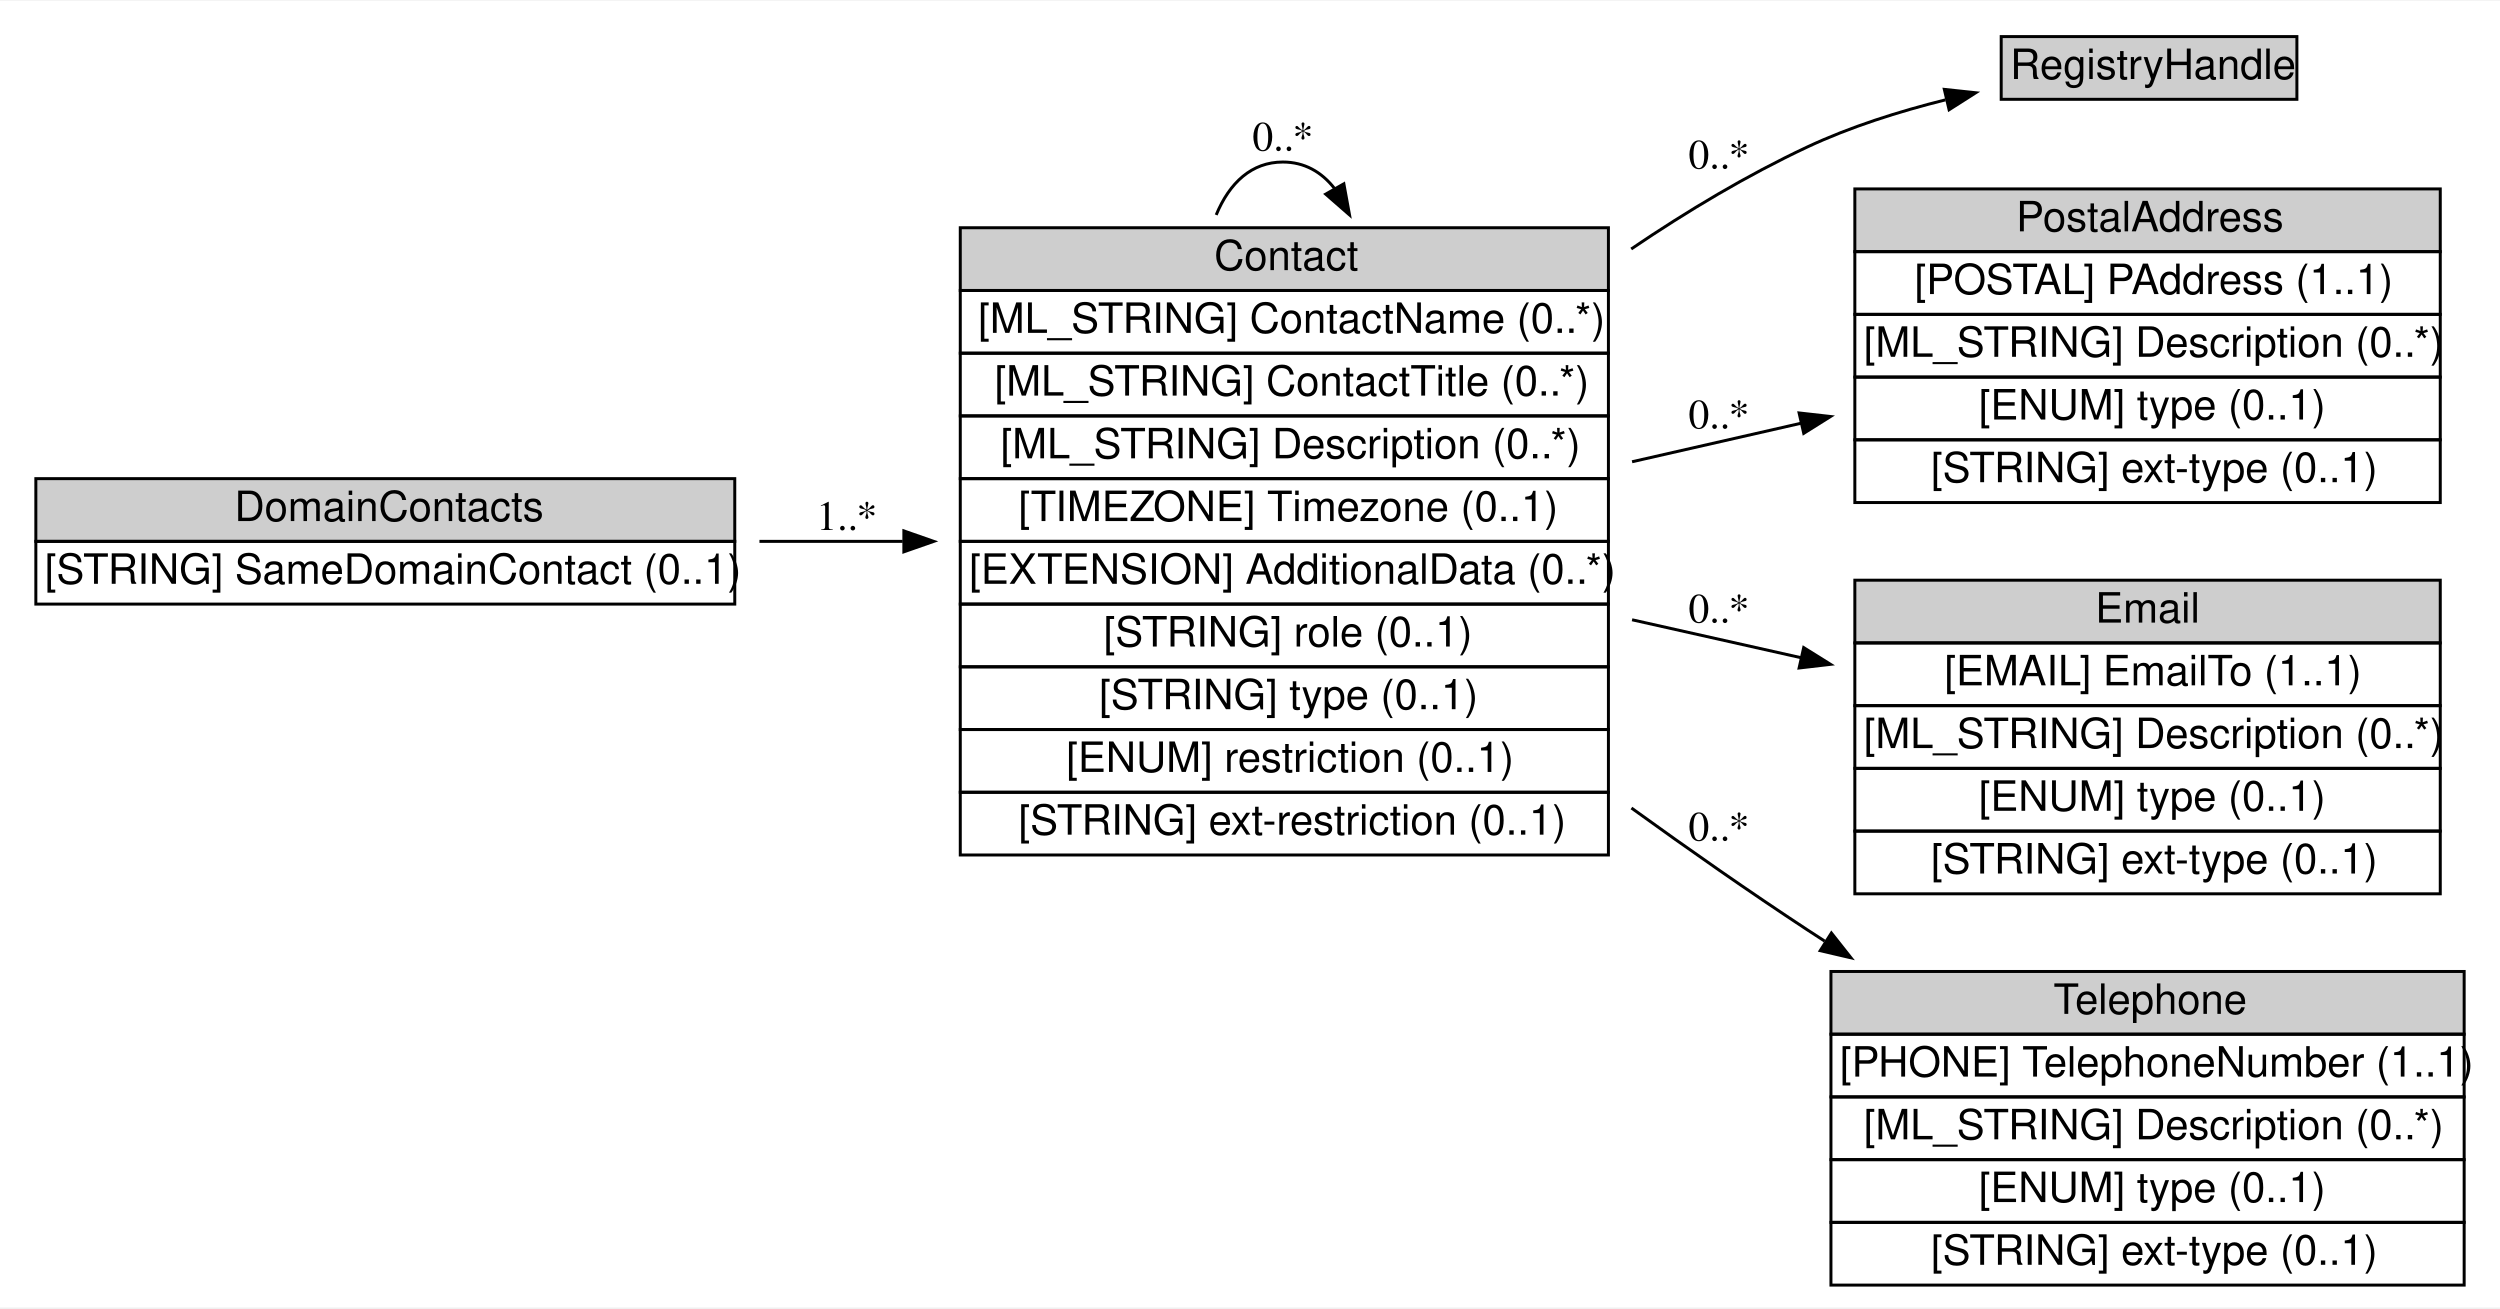
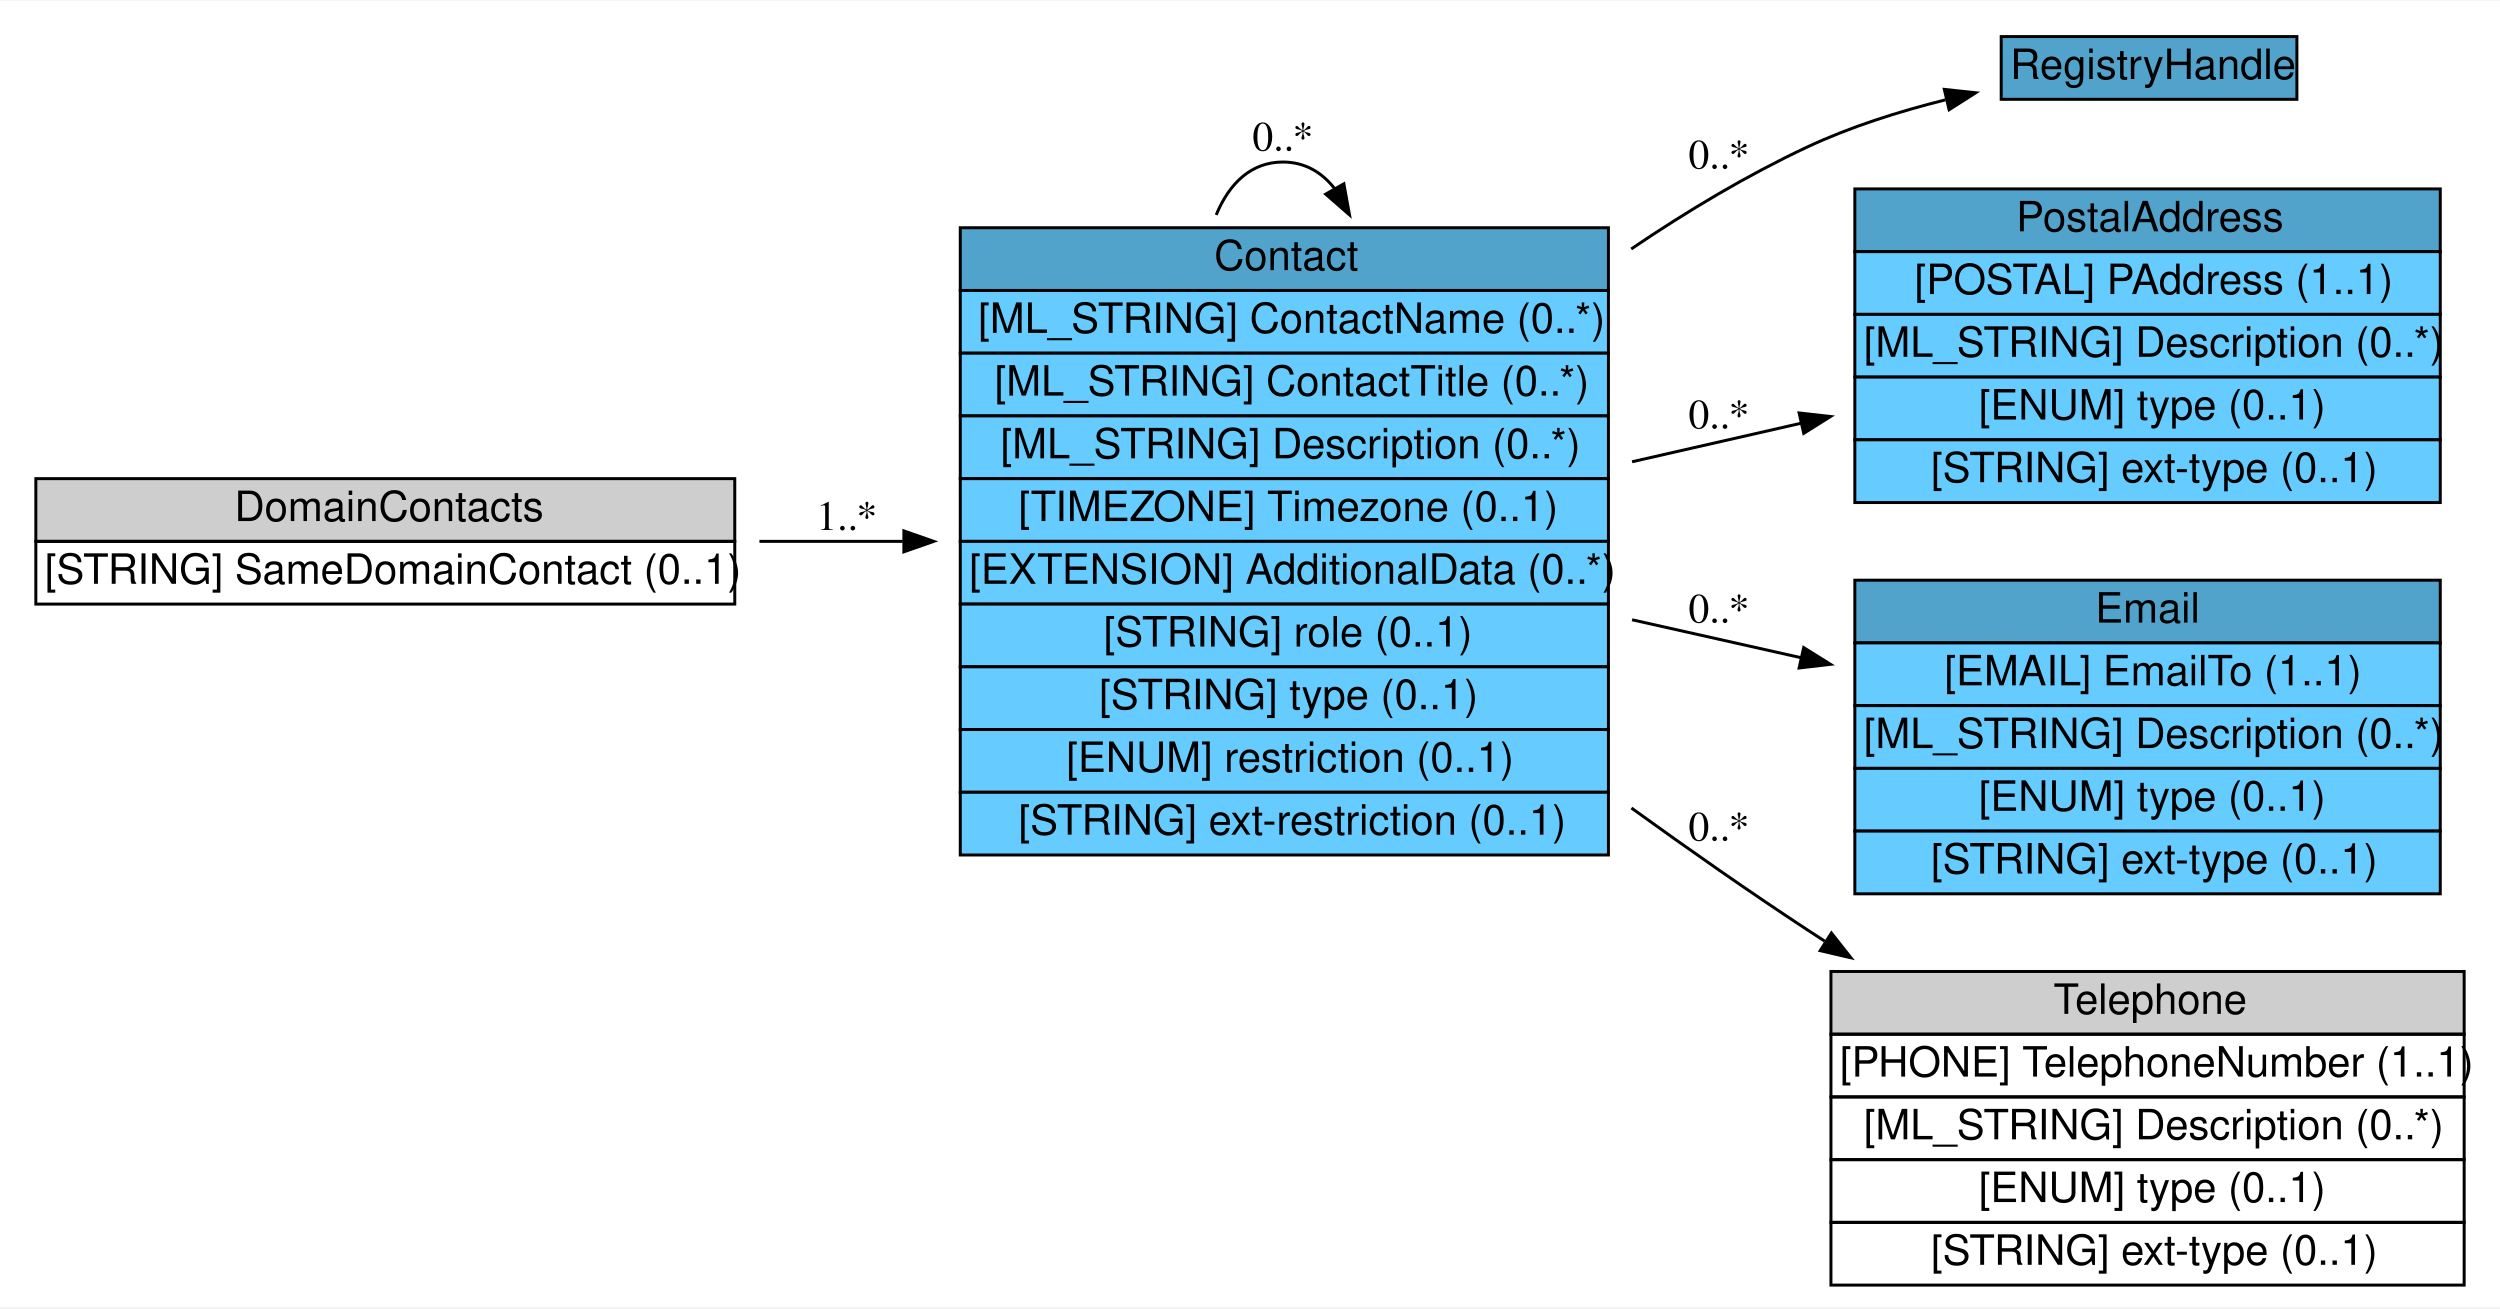
<svg xmlns="http://www.w3.org/2000/svg" xmlns:xlink="http://www.w3.org/1999/xlink" width="837pt" height="438pt" viewBox="0.00 0.00 837.00 437.50">
  <g id="graph0" class="graph" transform="scale(1 1) rotate(0) translate(4 433.5)">
    <polygon fill="#ffffff" stroke="transparent" points="-4,4 -4,-433.5 833,-433.5 833,4 -4,4" />
    <g id="node1" class="node">
      <g id="a_node1_0">
        <a xlink:href="/html/IODEFv2/DomainContacts.html" xlink:title="The DomainContacts class describes the contact information for a given domain provided either by the registrar or through a whois query. ">
          <polygon fill="#cecece" stroke="transparent" points="8,-252.5 8,-273.5 242,-273.5 242,-252.5 8,-252.5" />
          <polygon fill="none" stroke="#000000" points="8,-252.5 8,-273.5 242,-273.5 242,-252.5 8,-252.5" />
          <text text-anchor="start" x="74.5" y="-259.3" font-family="Nimbus Sans L" font-size="14.00" fill="#000000">DomainContacts</text>
        </a>
      </g>
      <g id="a_node1_1">
        <a xlink:href="/html/IODEFv2/DomainContacts.html" xlink:title="A domain name already cited in this document or through previous exchange that contains the identical contact information as the domain name in question.  The domain contact information associated with this domain should be used instead of an explicit definition with the Contact class.">
          <polygon fill="none" stroke="#000000" points="8,-231.5 8,-252.5 242,-252.5 242,-231.5 8,-231.5" />
          <text text-anchor="start" x="11" y="-238.3" font-family="Nimbus Sans L" font-size="14.00" fill="#000000">[STRING] SameDomainContact (0..1)</text>
        </a>
      </g>
    </g>
    <g id="node2" class="node">
      <g id="a_node2_2">
        <a xlink:href="/html/IODEFv2/Contact.html" xlink:title="The Contact class describes contact information for organizations and personnel involved in the incident. This class allows for the naming of the involved party, specifying contact information for them, and identifying their role in the incident. ">
-           <polygon fill="#cecece" stroke="transparent" points="317.5,-336.5 317.5,-357.5 534.5,-357.5 534.5,-336.5 317.5,-336.5" />
+           <polygon fill="#52a3cc" stroke="transparent" points="317.5,-336.5 317.5,-357.5 534.5,-357.5 534.5,-336.5 317.5,-336.5" />
          <polygon fill="none" stroke="#000000" points="317.5,-336.5 317.5,-357.5 534.5,-357.5 534.5,-336.5 317.5,-336.5" />
          <text text-anchor="start" x="402.5" y="-343.3" font-family="Nimbus Sans L" font-size="14.00" fill="#000000">Contact</text>
        </a>
      </g>
      <g id="a_node2_3">
        <a xlink:href="/html/IODEFv2/Contact.html" xlink:title="The name of the contact.  The contact may either be an organization or a person.  The type attribute disambiguates the semantics.">
+           <polygon fill="#66ccff" stroke="transparent" points="317.5,-315.5 317.5,-336.5 534.5,-336.5 534.5,-315.5 317.5,-315.5" />
          <polygon fill="none" stroke="#000000" points="317.5,-315.5 317.5,-336.5 534.5,-336.5 534.5,-315.5 317.5,-315.5" />
          <text text-anchor="start" x="323.5" y="-322.3" font-family="Nimbus Sans L" font-size="14.00" fill="#000000">[ML_STRING] ContactName (0..*)</text>
        </a>
      </g>
      <g id="a_node2_4">
        <a xlink:href="/html/IODEFv2/Contact.html" xlink:title="The title for the individual named in the ContactName.">
+           <polygon fill="#66ccff" stroke="transparent" points="317.5,-294.5 317.5,-315.5 534.5,-315.5 534.5,-294.5 317.5,-294.5" />
          <polygon fill="none" stroke="#000000" points="317.5,-294.5 317.5,-315.5 534.5,-315.5 534.5,-294.5 317.5,-294.5" />
          <text text-anchor="start" x="329" y="-301.3" font-family="Nimbus Sans L" font-size="14.00" fill="#000000">[ML_STRING] ContactTitle (0..*)</text>
        </a>
      </g>
      <g id="a_node2_5">
        <a xlink:href="/html/IODEFv2/Contact.html" xlink:title="A free-form text description of the contact.">
+           <polygon fill="#66ccff" stroke="transparent" points="317.5,-273.5 317.5,-294.5 534.5,-294.5 534.5,-273.5 317.5,-273.5" />
          <polygon fill="none" stroke="#000000" points="317.5,-273.5 317.5,-294.5 534.5,-294.5 534.5,-273.5 317.5,-273.5" />
          <text text-anchor="start" x="331" y="-280.3" font-family="Nimbus Sans L" font-size="14.00" fill="#000000">[ML_STRING] Description (0..*)</text>
        </a>
      </g>
      <g id="a_node2_6">
        <a xlink:href="/html/IODEFv2/Contact.html" xlink:title="The timezone in which the contact resides.">
+           <polygon fill="#66ccff" stroke="transparent" points="317.5,-252.5 317.5,-273.5 534.5,-273.5 534.5,-252.5 317.5,-252.5" />
          <polygon fill="none" stroke="#000000" points="317.5,-252.5 317.5,-273.5 534.5,-273.5 534.5,-252.5 317.5,-252.5" />
          <text text-anchor="start" x="337" y="-259.3" font-family="Nimbus Sans L" font-size="14.00" fill="#000000">[TIMEZONE] Timezone (0..1)</text>
        </a>
      </g>
      <g id="a_node2_7">
        <a xlink:href="/html/IODEFv2/Contact.html" xlink:title="A mechanism by which to extend the data model.">
+           <polygon fill="#66ccff" stroke="transparent" points="317.5,-231.5 317.5,-252.5 534.5,-252.5 534.5,-231.5 317.5,-231.5" />
          <polygon fill="none" stroke="#000000" points="317.5,-231.5 317.5,-252.5 534.5,-252.5 534.5,-231.5 317.5,-231.5" />
          <text text-anchor="start" x="320.5" y="-238.3" font-family="Nimbus Sans L" font-size="14.00" fill="#000000">[EXTENSION] AdditionalData (0..*)</text>
        </a>
      </g>
      <g id="a_node2_8">
        <a xlink:href="/html/IODEFv2/Contact.html" xlink:title="A means by which to extend the role attribute. See Section 5.1.1.">
+           <polygon fill="#66ccff" stroke="transparent" points="317.5,-210.5 317.5,-231.5 534.5,-231.5 534.5,-210.5 317.5,-210.5" />
          <polygon fill="none" stroke="#000000" points="317.5,-210.5 317.5,-231.5 534.5,-231.5 534.5,-210.5 317.5,-210.5" />
          <text text-anchor="start" x="365.5" y="-217.3" font-family="Nimbus Sans L" font-size="14.00" fill="#000000">[STRING] role (0..1)</text>
        </a>
      </g>
      <g id="a_node2_9">
        <a xlink:href="/html/IODEFv2/Contact.html" xlink:title="A means by which to extend the type attribute. See Section 5.1.1.">
+           <polygon fill="#66ccff" stroke="transparent" points="317.5,-189.5 317.5,-210.5 534.5,-210.5 534.5,-189.5 317.5,-189.5" />
          <polygon fill="none" stroke="#000000" points="317.5,-189.5 317.5,-210.5 534.5,-210.5 534.5,-189.5 317.5,-189.5" />
          <text text-anchor="start" x="364" y="-196.3" font-family="Nimbus Sans L" font-size="14.00" fill="#000000">[STRING] type (0..1)</text>
        </a>
      </g>
      <g id="a_node2_10">
        <a xlink:href="/html/IODEFv2/Contact.html" xlink:title="See Section 3.3.1.">
+           <polygon fill="#66ccff" stroke="transparent" points="317.5,-168.5 317.5,-189.5 534.5,-189.5 534.5,-168.5 317.5,-168.5" />
          <polygon fill="none" stroke="#000000" points="317.5,-168.5 317.5,-189.5 534.5,-189.5 534.5,-168.5 317.5,-168.5" />
          <text text-anchor="start" x="353" y="-175.3" font-family="Nimbus Sans L" font-size="14.00" fill="#000000">[ENUM] restriction (0..1)</text>
        </a>
      </g>
      <g id="a_node2_11">
        <a xlink:href="/html/IODEFv2/Contact.html" xlink:title="A means by which to extend the restriction attribute.  See Section 5.1.1.">
+           <polygon fill="#66ccff" stroke="transparent" points="317.5,-147.5 317.5,-168.5 534.5,-168.5 534.5,-147.5 317.5,-147.5" />
          <polygon fill="none" stroke="#000000" points="317.5,-147.5 317.5,-168.5 534.5,-168.5 534.5,-147.5 317.5,-147.5" />
          <text text-anchor="start" x="337" y="-154.3" font-family="Nimbus Sans L" font-size="14.00" fill="#000000">[STRING] ext-restriction (0..1)</text>
        </a>
      </g>
    </g>
    <g id="edge6" class="edge">
      <path fill="none" stroke="#000000" d="M250.263,-252.5C266.116,-252.5 282.35,-252.5 298.234,-252.5" />
      <polygon fill="#000000" stroke="#000000" points="298.613,-256 308.613,-252.5 298.613,-249 298.613,-256" />
      <text text-anchor="middle" x="279.5" y="-256.3" font-family="Times,serif" font-size="14.00" fill="#000000">1..*</text>
    </g>
    <g id="edge5" class="edge">
      <path fill="none" stroke="#000000" d="M403.179,-361.791C407.652,-372.615 415.092,-379.5 425.5,-379.5 432.656,-379.5 438.409,-376.246 442.758,-370.695" />
      <polygon fill="#000000" stroke="#000000" points="445.921,-372.214 447.821,-361.791 439.836,-368.754 445.921,-372.214" />
      <text text-anchor="middle" x="425.5" y="-383.3" font-family="Times,serif" font-size="14.00" fill="#000000">0..*</text>
    </g>
    <g id="node3" class="node">
      <g id="a_node3_12">
        <a xlink:href="/html/IODEFv2/RegistryHandle.html" xlink:title="The RegistryHandle class represents a handle into an Internet registry or community-specific database. ">
-           <polygon fill="#cecece" stroke="transparent" points="666,-400.5 666,-421.5 765,-421.5 765,-400.5 666,-400.5" />
+           <polygon fill="#52a3cc" stroke="transparent" points="666,-400.5 666,-421.5 765,-421.5 765,-400.5 666,-400.5" />
          <polygon fill="none" stroke="#000000" points="666,-400.5 666,-421.5 765,-421.5 765,-400.5 666,-400.5" />
          <text text-anchor="start" x="669" y="-407.3" font-family="Nimbus Sans L" font-size="14.00" fill="#000000">RegistryHandle</text>
        </a>
      </g>
    </g>
    <g id="edge1" class="edge">
      <path fill="none" stroke="#000000" d="M542.131,-350.387C561.025,-363.195 580.981,-375.107 601,-384.5 615.425,-391.268 631.697,-396.423 647.334,-400.317" />
      <polygon fill="#000000" stroke="#000000" points="646.958,-403.824 657.493,-402.698 648.556,-397.008 646.958,-403.824" />
      <text text-anchor="middle" x="571.5" y="-377.3" font-family="Times,serif" font-size="14.00" fill="#000000">0..*</text>
    </g>
    <g id="node4" class="node">
      <g id="a_node4_13">
        <a xlink:href="/html/IODEFv2/PostalAddress.html" xlink:title="The PostalAddress class specifies a postal address and associated annotation. ">
-           <polygon fill="#cecece" stroke="transparent" points="617,-349.5 617,-370.5 813,-370.5 813,-349.5 617,-349.5" />
+           <polygon fill="#52a3cc" stroke="transparent" points="617,-349.5 617,-370.5 813,-370.5 813,-349.5 617,-349.5" />
          <polygon fill="none" stroke="#000000" points="617,-349.5 617,-370.5 813,-370.5 813,-349.5 617,-349.5" />
          <text text-anchor="start" x="671" y="-356.3" font-family="Nimbus Sans L" font-size="14.00" fill="#000000">PostalAddress</text>
        </a>
      </g>
      <g id="a_node4_14">
        <a xlink:href="/html/IODEFv2/PostalAddress.html" xlink:title="A postal address.">
+           <polygon fill="#66ccff" stroke="transparent" points="617,-328.5 617,-349.5 813,-349.5 813,-328.5 617,-328.5" />
          <polygon fill="none" stroke="#000000" points="617,-328.5 617,-349.5 813,-349.5 813,-328.5 617,-328.5" />
          <text text-anchor="start" x="637" y="-335.3" font-family="Nimbus Sans L" font-size="14.00" fill="#000000">[POSTAL] PAddress (1..1)</text>
        </a>
      </g>
      <g id="a_node4_15">
        <a xlink:href="/html/IODEFv2/PostalAddress.html" xlink:title="A free-form text description of the address.">
+           <polygon fill="#66ccff" stroke="transparent" points="617,-307.5 617,-328.5 813,-328.5 813,-307.5 617,-307.5" />
          <polygon fill="none" stroke="#000000" points="617,-307.5 617,-328.5 813,-328.5 813,-307.5 617,-307.5" />
          <text text-anchor="start" x="620" y="-314.3" font-family="Nimbus Sans L" font-size="14.00" fill="#000000">[ML_STRING] Description (0..*)</text>
        </a>
      </g>
      <g id="a_node4_16">
        <a xlink:href="/html/IODEFv2/PostalAddress.html" xlink:title="Categorizes the type of address described in the PAddress class.  These values are maintained in the &quot;PostalAddress-type&quot; IANA registry per Section 10.2.">
+           <polygon fill="#66ccff" stroke="transparent" points="617,-286.5 617,-307.5 813,-307.5 813,-286.5 617,-286.5" />
          <polygon fill="none" stroke="#000000" points="617,-286.5 617,-307.5 813,-307.5 813,-286.5 617,-286.5" />
          <text text-anchor="start" x="658.5" y="-293.3" font-family="Nimbus Sans L" font-size="14.00" fill="#000000">[ENUM] type (0..1)</text>
        </a>
      </g>
      <g id="a_node4_17">
        <a xlink:href="/html/IODEFv2/PostalAddress.html" xlink:title="A means by which to extend the type attribute. See Section 5.1.1.">
+           <polygon fill="#66ccff" stroke="transparent" points="617,-265.5 617,-286.5 813,-286.5 813,-265.5 617,-265.5" />
          <polygon fill="none" stroke="#000000" points="617,-265.5 617,-286.5 813,-286.5 813,-265.5 617,-265.5" />
          <text text-anchor="start" x="642.5" y="-272.3" font-family="Nimbus Sans L" font-size="14.00" fill="#000000">[STRING] ext-type (0..1)</text>
        </a>
      </g>
    </g>
    <g id="edge2" class="edge">
      <path fill="none" stroke="#000000" d="M542.416,-279.154C561.039,-283.4 580.301,-287.791 598.905,-292.033" />
      <polygon fill="#000000" stroke="#000000" points="598.336,-295.493 608.864,-294.303 599.892,-288.668 598.336,-295.493" />
      <text text-anchor="middle" x="571.5" y="-290.3" font-family="Times,serif" font-size="14.00" fill="#000000">0..*</text>
    </g>
    <g id="node5" class="node">
      <g id="a_node5_18">
        <a xlink:href="/html/IODEFv2/Email.html" xlink:title="The Email class specifies an email address and associated annotation. ">
-           <polygon fill="#cecece" stroke="transparent" points="617,-218.5 617,-239.5 813,-239.5 813,-218.5 617,-218.5" />
+           <polygon fill="#52a3cc" stroke="transparent" points="617,-218.5 617,-239.5 813,-239.5 813,-218.5 617,-218.5" />
          <polygon fill="none" stroke="#000000" points="617,-218.5 617,-239.5 813,-239.5 813,-218.5 617,-218.5" />
          <text text-anchor="start" x="697.5" y="-225.3" font-family="Nimbus Sans L" font-size="14.00" fill="#000000">Email</text>
        </a>
      </g>
      <g id="a_node5_19">
        <a xlink:href="/html/IODEFv2/Email.html" xlink:title="An email address.">
+           <polygon fill="#66ccff" stroke="transparent" points="617,-197.5 617,-218.5 813,-218.5 813,-197.5 617,-197.5" />
          <polygon fill="none" stroke="#000000" points="617,-197.5 617,-218.5 813,-218.5 813,-197.5 617,-197.5" />
          <text text-anchor="start" x="647" y="-204.3" font-family="Nimbus Sans L" font-size="14.00" fill="#000000">[EMAIL] EmailTo (1..1)</text>
        </a>
      </g>
      <g id="a_node5_20">
        <a xlink:href="/html/IODEFv2/Email.html" xlink:title="A free-form text description of the email address.">
+           <polygon fill="#66ccff" stroke="transparent" points="617,-176.5 617,-197.5 813,-197.5 813,-176.5 617,-176.5" />
          <polygon fill="none" stroke="#000000" points="617,-176.5 617,-197.5 813,-197.5 813,-176.5 617,-176.5" />
          <text text-anchor="start" x="620" y="-183.3" font-family="Nimbus Sans L" font-size="14.00" fill="#000000">[ML_STRING] Description (0..*)</text>
        </a>
      </g>
      <g id="a_node5_21">
        <a xlink:href="/html/IODEFv2/Email.html" xlink:title="Categorizes the type of email address described in the EmailTo class.  These values are maintained in the &quot;Email- type&quot; IANA registry per Section 10.2.">
+           <polygon fill="#66ccff" stroke="transparent" points="617,-155.5 617,-176.5 813,-176.5 813,-155.5 617,-155.5" />
          <polygon fill="none" stroke="#000000" points="617,-155.5 617,-176.5 813,-176.5 813,-155.5 617,-155.5" />
          <text text-anchor="start" x="658.5" y="-162.3" font-family="Nimbus Sans L" font-size="14.00" fill="#000000">[ENUM] type (0..1)</text>
        </a>
      </g>
      <g id="a_node5_22">
        <a xlink:href="/html/IODEFv2/Email.html" xlink:title="A means by which to extend the type attribute. See Section 5.1.1.">
+           <polygon fill="#66ccff" stroke="transparent" points="617,-134.5 617,-155.5 813,-155.5 813,-134.5 617,-134.5" />
          <polygon fill="none" stroke="#000000" points="617,-134.5 617,-155.5 813,-155.5 813,-134.5 617,-134.5" />
          <text text-anchor="start" x="642.5" y="-141.3" font-family="Nimbus Sans L" font-size="14.00" fill="#000000">[STRING] ext-type (0..1)</text>
        </a>
      </g>
    </g>
    <g id="edge3" class="edge">
      <path fill="none" stroke="#000000" d="M542.416,-226.249C561.039,-222.068 580.301,-217.743 598.905,-213.566" />
      <polygon fill="#000000" stroke="#000000" points="599.874,-216.936 608.864,-211.33 598.34,-210.106 599.874,-216.936" />
      <text text-anchor="middle" x="571.5" y="-225.3" font-family="Times,serif" font-size="14.00" fill="#000000">0..*</text>
    </g>
    <g id="node6" class="node">
      <g id="a_node6_23">
        <a xlink:href="/html/IODEFv2/Telephone.html" xlink:title="The Telephone class describes a telephone number and associated annotation. ">
          <polygon fill="#cecece" stroke="transparent" points="609,-87.5 609,-108.5 821,-108.5 821,-87.5 609,-87.5" />
          <polygon fill="none" stroke="#000000" points="609,-87.5 609,-108.5 821,-108.5 821,-87.5 609,-87.5" />
          <text text-anchor="start" x="683.5" y="-94.3" font-family="Nimbus Sans L" font-size="14.00" fill="#000000">Telephone</text>
        </a>
      </g>
      <g id="a_node6_24">
        <a xlink:href="/html/IODEFv2/Telephone.html" xlink:title="A telephone number.">
          <polygon fill="none" stroke="#000000" points="609,-66.5 609,-87.5 821,-87.5 821,-66.5 609,-66.5" />
          <text text-anchor="start" x="612" y="-73.3" font-family="Nimbus Sans L" font-size="14.00" fill="#000000">[PHONE] TelephoneNumber (1..1)</text>
        </a>
      </g>
      <g id="a_node6_25">
        <a xlink:href="/html/IODEFv2/Telephone.html" xlink:title="A free-form text description of the phone number.">
          <polygon fill="none" stroke="#000000" points="609,-45.5 609,-66.5 821,-66.5 821,-45.5 609,-45.5" />
          <text text-anchor="start" x="620" y="-52.3" font-family="Nimbus Sans L" font-size="14.00" fill="#000000">[ML_STRING] Description (0..*)</text>
        </a>
      </g>
      <g id="a_node6_26">
        <a xlink:href="/html/IODEFv2/Telephone.html" xlink:title="Categorizes the type of telephone number described in the TelephoneNumber class.  These values are maintained in the &quot;Telephone-type&quot; IANA registry per Section 10.2.">
          <polygon fill="none" stroke="#000000" points="609,-24.5 609,-45.5 821,-45.5 821,-24.5 609,-24.5" />
          <text text-anchor="start" x="658.5" y="-31.3" font-family="Nimbus Sans L" font-size="14.00" fill="#000000">[ENUM] type (0..1)</text>
        </a>
      </g>
      <g id="a_node6_27">
        <a xlink:href="/html/IODEFv2/Telephone.html" xlink:title="A means by which to extend the type attribute. See Section 5.1.1.">
          <polygon fill="none" stroke="#000000" points="609,-3.5 609,-24.5 821,-24.5 821,-3.5 609,-3.5" />
          <text text-anchor="start" x="642.5" y="-10.3" font-family="Nimbus Sans L" font-size="14.00" fill="#000000">[STRING] ext-type (0..1)</text>
        </a>
      </g>
    </g>
    <g id="edge4" class="edge">
      <path fill="none" stroke="#000000" d="M542.205,-163.229C561.584,-149.226 581.668,-135.198 601,-122.5 602.941,-121.225 604.908,-119.947 606.895,-118.669" />
      <polygon fill="#000000" stroke="#000000" points="609.154,-121.381 615.722,-113.067 605.403,-115.47 609.154,-121.381" />
      <text text-anchor="middle" x="571.5" y="-152.3" font-family="Times,serif" font-size="14.00" fill="#000000">0..*</text>
    </g>
  </g>
</svg>
